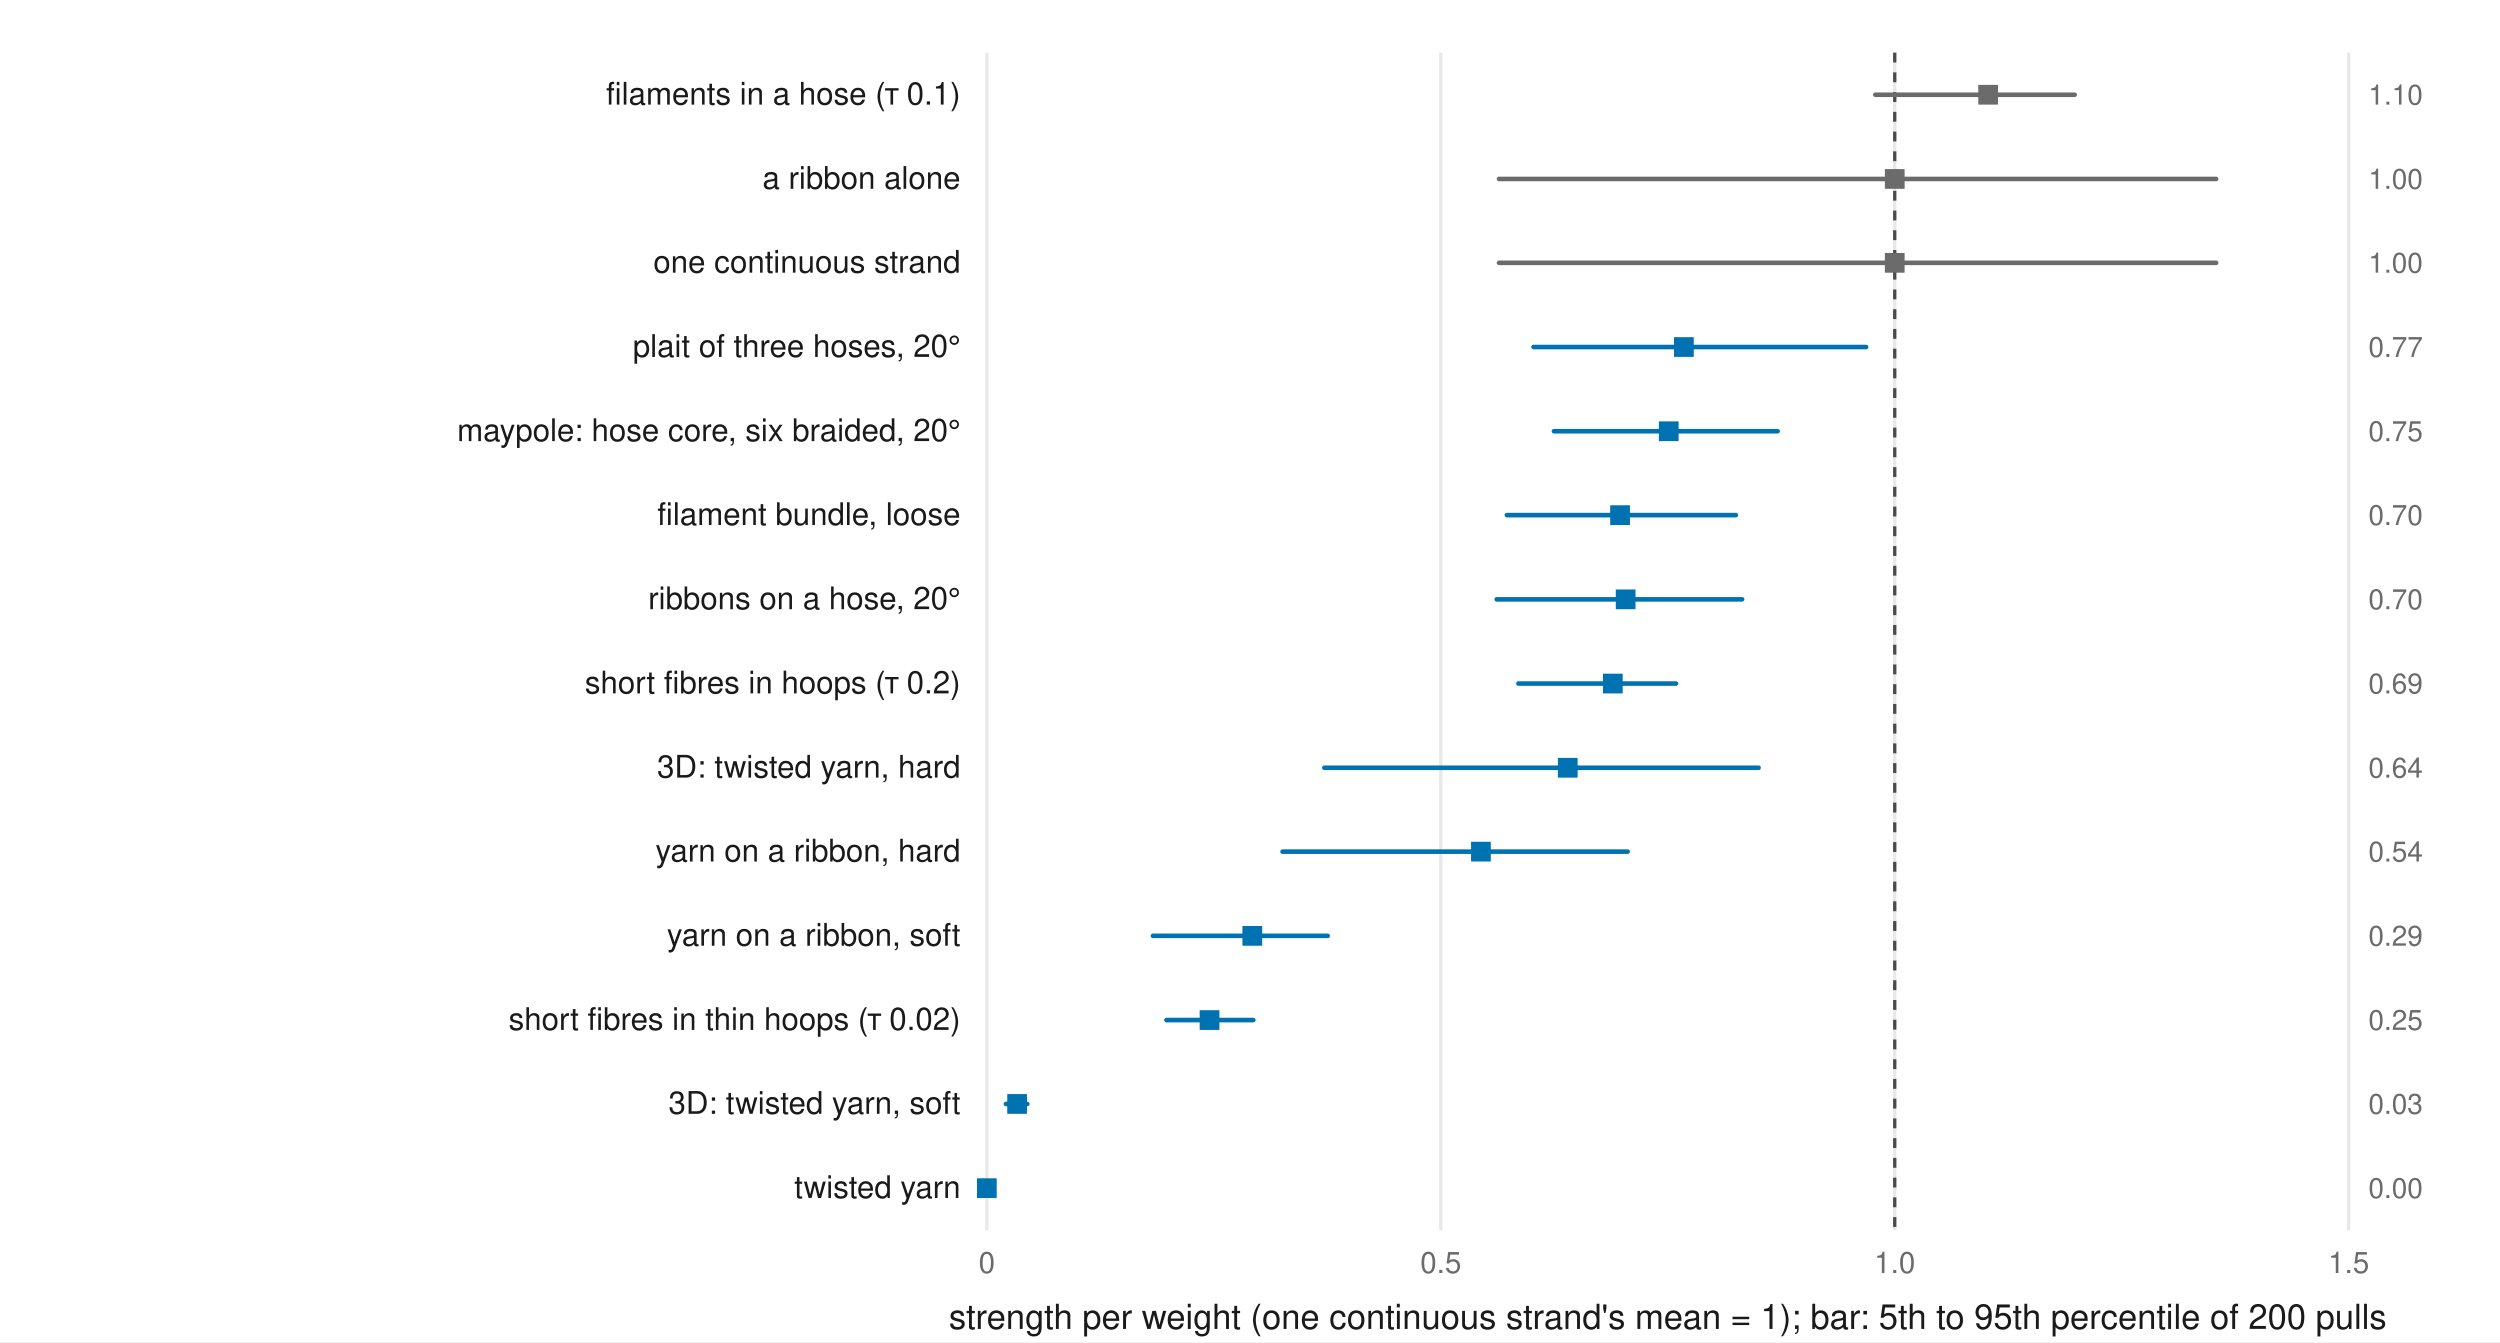
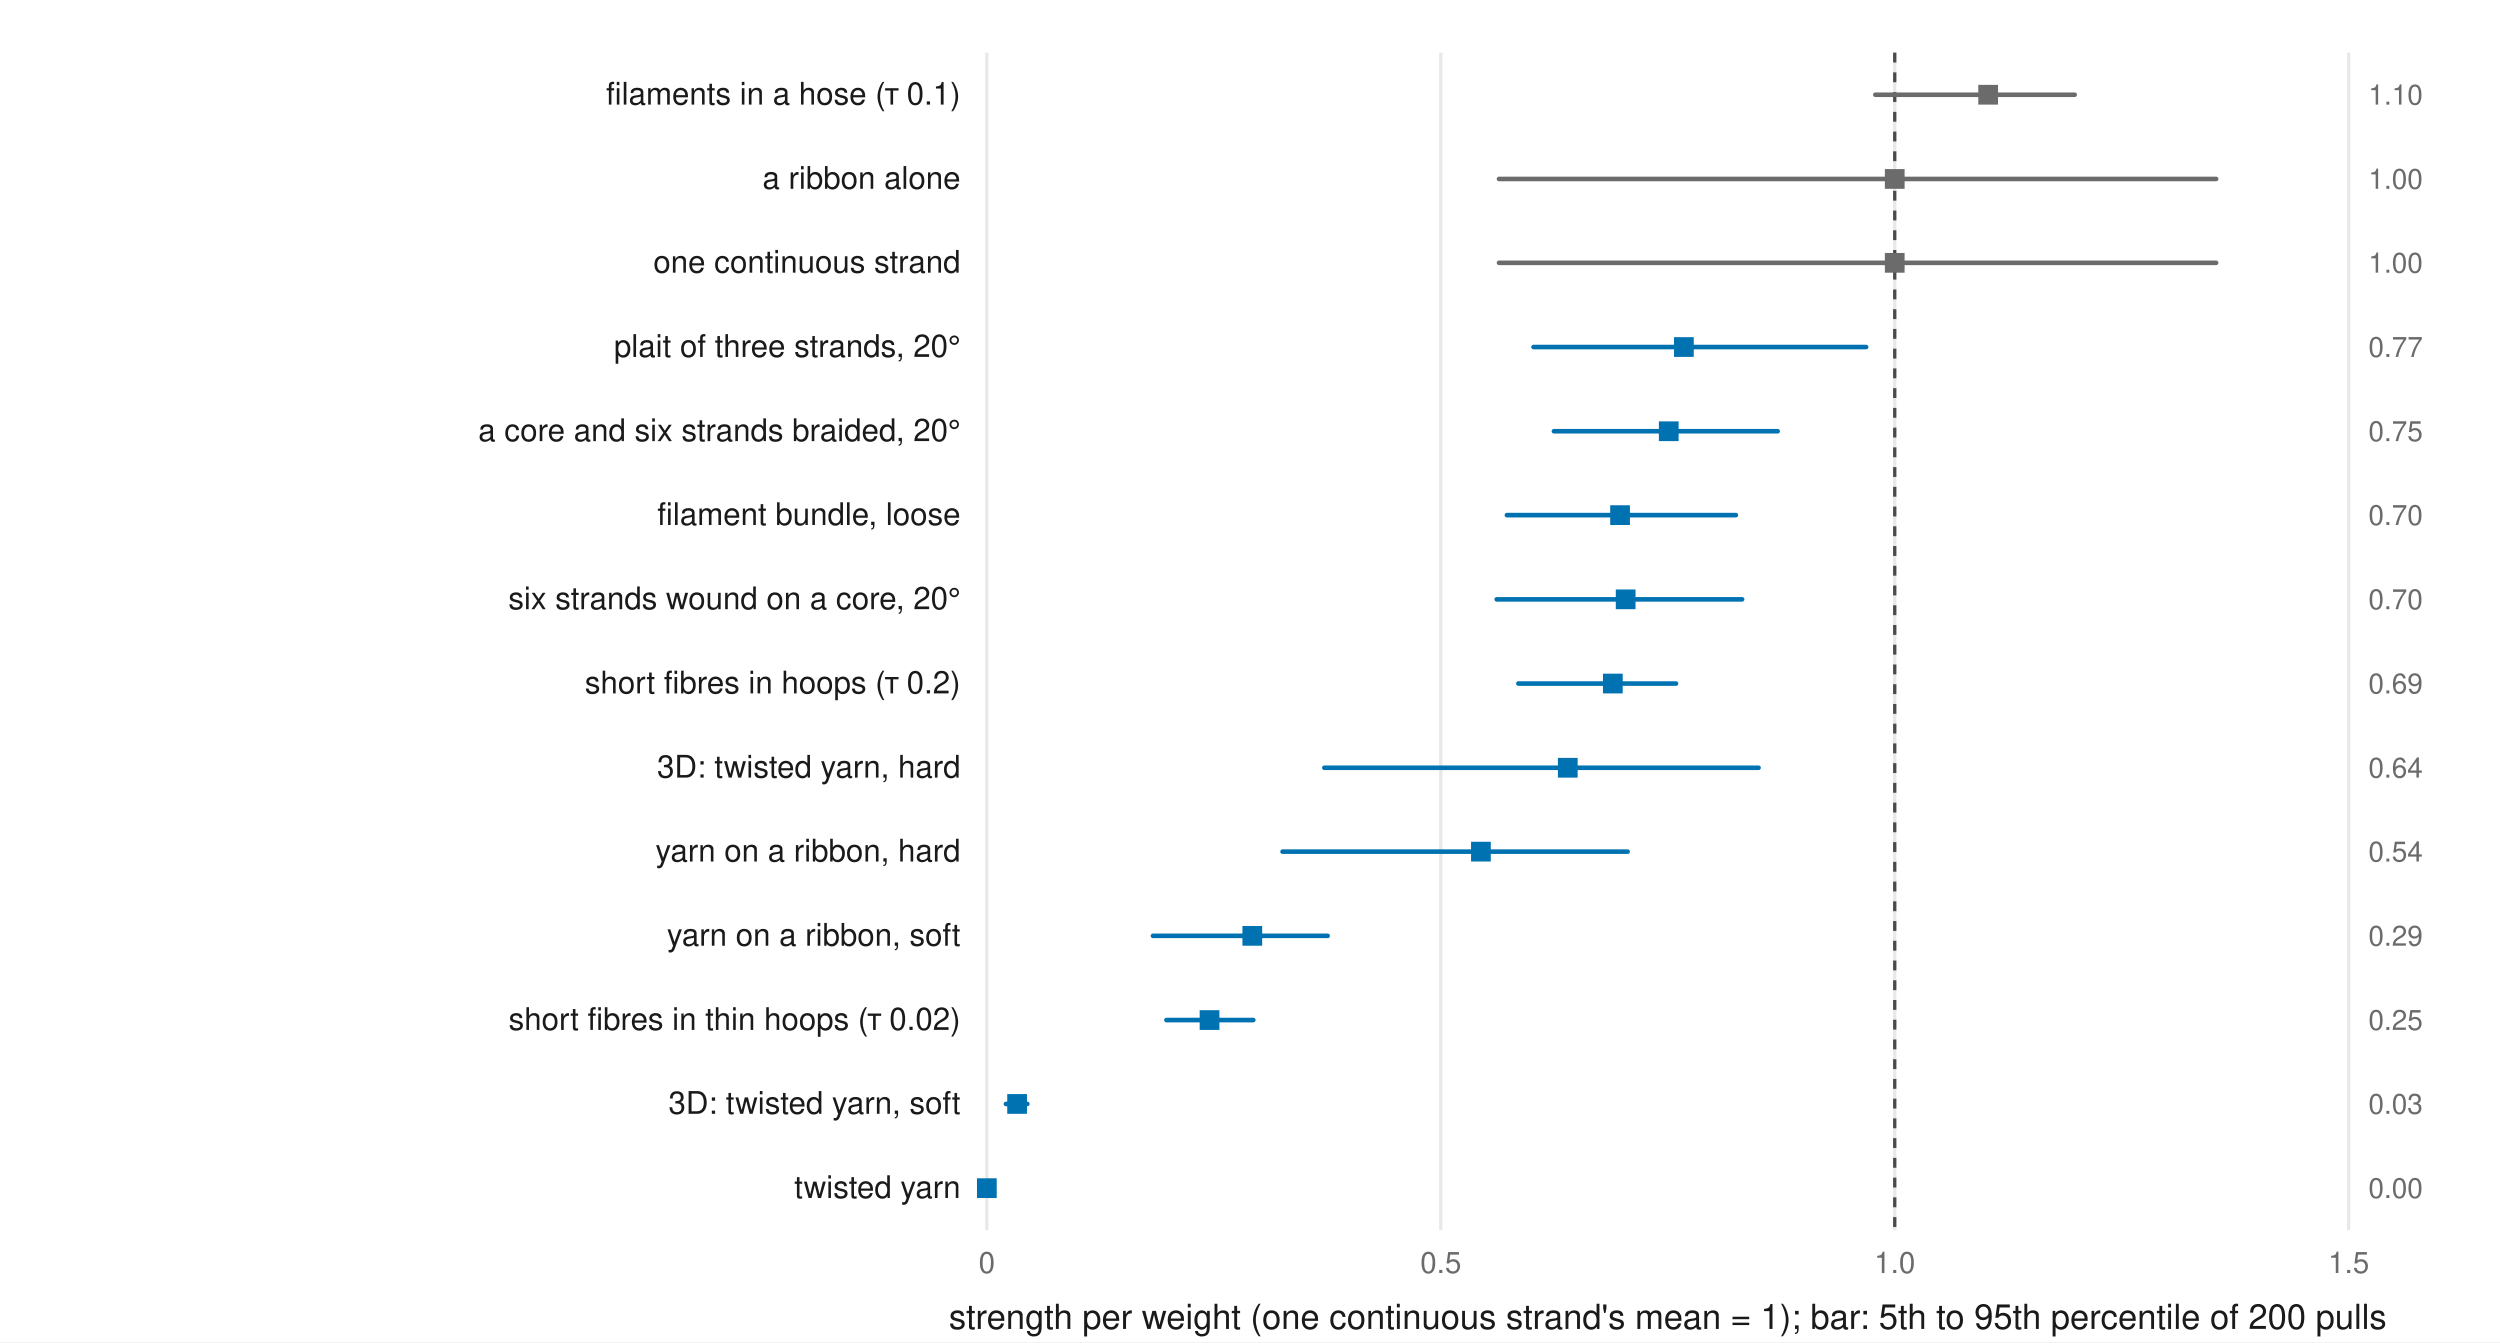
<svg xmlns="http://www.w3.org/2000/svg" viewBox="0 0 760 408" preserveAspectRatio="xMidYMid meet" role="img" aria-label="forest plot" style="width:100%;height:auto;display:block;font-family:'Helvetica Neue', Helvetica, Arial, sans-serif">
  <rect width="760" height="408" fill="#ffffff" />
  <line x1="300.0" y1="16.0" x2="300.0" y2="374.0" stroke="#e8e8e8" stroke-width="1" />
  <text x="300.0" y="387.0" font-family="'Helvetica Neue', Helvetica, Arial, sans-serif" font-size="9" fill="#6b6b6b" text-anchor="middle">0</text>
  <line x1="438.0" y1="16.0" x2="438.0" y2="374.0" stroke="#e8e8e8" stroke-width="1" />
  <text x="438.0" y="387.0" font-family="'Helvetica Neue', Helvetica, Arial, sans-serif" font-size="9" fill="#6b6b6b" text-anchor="middle">0.5</text>
  <line x1="576.0" y1="16.0" x2="576.0" y2="374.0" stroke="#e8e8e8" stroke-width="1" />
  <text x="576.0" y="387.0" font-family="'Helvetica Neue', Helvetica, Arial, sans-serif" font-size="9" fill="#6b6b6b" text-anchor="middle">1.0</text>
  <line x1="714.0" y1="16.0" x2="714.0" y2="374.0" stroke="#e8e8e8" stroke-width="1" />
  <text x="714.0" y="387.0" font-family="'Helvetica Neue', Helvetica, Arial, sans-serif" font-size="9" fill="#6b6b6b" text-anchor="middle">1.5</text>
  <line x1="576.0" y1="16.0" x2="576.0" y2="374.0" stroke="#4a4a4a" stroke-width="1" stroke-dasharray="3,3" />
  <line x1="570.1" y1="28.8" x2="630.7" y2="28.8" stroke="#6b6b6b" stroke-width="1.4" stroke-linecap="round" />
  <rect x="601.4" y="25.8" width="6" height="6" fill="#6b6b6b" />
  <text x="292.0" y="31.8" font-family="'Helvetica Neue', Helvetica, Arial, sans-serif" font-size="9.5" fill="#1a1a1a" text-anchor="end">filaments in a hose (τ 0.1)</text>
  <text x="720.0" y="31.8" font-family="'Helvetica Neue', Helvetica, Arial, sans-serif" font-size="8.5" fill="#6b6b6b" text-anchor="start">1.10</text>
  <line x1="455.7" y1="54.4" x2="673.7" y2="54.4" stroke="#6b6b6b" stroke-width="1.4" stroke-linecap="round" />
  <rect x="573.0" y="51.4" width="6" height="6" fill="#6b6b6b" />
  <text x="292.0" y="57.4" font-family="'Helvetica Neue', Helvetica, Arial, sans-serif" font-size="9.5" fill="#1a1a1a" text-anchor="end">a ribbon alone</text>
  <text x="720.0" y="57.4" font-family="'Helvetica Neue', Helvetica, Arial, sans-serif" font-size="8.5" fill="#6b6b6b" text-anchor="start">1.00</text>
  <line x1="455.7" y1="79.9" x2="673.7" y2="79.9" stroke="#6b6b6b" stroke-width="1.4" stroke-linecap="round" />
  <rect x="573.0" y="76.9" width="6" height="6" fill="#6b6b6b" />
  <text x="292.0" y="82.9" font-family="'Helvetica Neue', Helvetica, Arial, sans-serif" font-size="9.5" fill="#1a1a1a" text-anchor="end">one continuous strand</text>
  <text x="720.0" y="82.9" font-family="'Helvetica Neue', Helvetica, Arial, sans-serif" font-size="8.5" fill="#6b6b6b" text-anchor="start">1.00</text>
  <line x1="466.2" y1="105.5" x2="567.3" y2="105.5" stroke="#0072B2" stroke-width="1.4" stroke-linecap="round" />
  <rect x="508.9" y="102.5" width="6" height="6" fill="#0072B2" />
-   <text x="292.0" y="108.5" font-family="'Helvetica Neue', Helvetica, Arial, sans-serif" font-size="9.5" fill="#1a1a1a" text-anchor="end">plait of three hoses, 20°</text>
+   <text x="292.0" y="108.5" font-family="'Helvetica Neue', Helvetica, Arial, sans-serif" font-size="9.5" fill="#1a1a1a" text-anchor="end">plait of three strands, 20°</text>
  <text x="720.0" y="108.5" font-family="'Helvetica Neue', Helvetica, Arial, sans-serif" font-size="8.5" fill="#6b6b6b" text-anchor="start">0.77</text>
  <line x1="472.4" y1="131.1" x2="540.4" y2="131.1" stroke="#0072B2" stroke-width="1.4" stroke-linecap="round" />
  <rect x="504.3" y="128.1" width="6" height="6" fill="#0072B2" />
-   <text x="292.0" y="134.1" font-family="'Helvetica Neue', Helvetica, Arial, sans-serif" font-size="9.5" fill="#1a1a1a" text-anchor="end">maypole: hose core, six braided, 20°</text>
+   <text x="292.0" y="134.1" font-family="'Helvetica Neue', Helvetica, Arial, sans-serif" font-size="9.5" fill="#1a1a1a" text-anchor="end">a core and six strands braided, 20°</text>
  <text x="720.0" y="134.1" font-family="'Helvetica Neue', Helvetica, Arial, sans-serif" font-size="8.5" fill="#6b6b6b" text-anchor="start">0.75</text>
  <line x1="458.1" y1="156.6" x2="527.7" y2="156.6" stroke="#0072B2" stroke-width="1.4" stroke-linecap="round" />
  <rect x="489.5" y="153.6" width="6" height="6" fill="#0072B2" />
  <text x="292.0" y="159.6" font-family="'Helvetica Neue', Helvetica, Arial, sans-serif" font-size="9.5" fill="#1a1a1a" text-anchor="end">filament bundle, loose</text>
  <text x="720.0" y="159.6" font-family="'Helvetica Neue', Helvetica, Arial, sans-serif" font-size="8.5" fill="#6b6b6b" text-anchor="start">0.70</text>
  <line x1="455.0" y1="182.2" x2="529.6" y2="182.2" stroke="#0072B2" stroke-width="1.4" stroke-linecap="round" />
  <rect x="491.2" y="179.2" width="6" height="6" fill="#0072B2" />
-   <text x="292.0" y="185.2" font-family="'Helvetica Neue', Helvetica, Arial, sans-serif" font-size="9.5" fill="#1a1a1a" text-anchor="end">ribbons on a hose, 20°</text>
+   <text x="292.0" y="185.2" font-family="'Helvetica Neue', Helvetica, Arial, sans-serif" font-size="9.5" fill="#1a1a1a" text-anchor="end">six strands wound on a core, 20°</text>
  <text x="720.0" y="185.2" font-family="'Helvetica Neue', Helvetica, Arial, sans-serif" font-size="8.5" fill="#6b6b6b" text-anchor="start">0.70</text>
  <line x1="461.6" y1="207.8" x2="509.5" y2="207.8" stroke="#0072B2" stroke-width="1.4" stroke-linecap="round" />
  <rect x="487.3" y="204.8" width="6" height="6" fill="#0072B2" />
  <text x="292.0" y="210.8" font-family="'Helvetica Neue', Helvetica, Arial, sans-serif" font-size="9.5" fill="#1a1a1a" text-anchor="end">short fibres in hoops (τ 0.2)</text>
  <text x="720.0" y="210.8" font-family="'Helvetica Neue', Helvetica, Arial, sans-serif" font-size="8.5" fill="#6b6b6b" text-anchor="start">0.69</text>
  <line x1="402.6" y1="233.4" x2="534.6" y2="233.4" stroke="#0072B2" stroke-width="1.4" stroke-linecap="round" />
  <rect x="473.6" y="230.4" width="6" height="6" fill="#0072B2" />
  <text x="292.0" y="236.4" font-family="'Helvetica Neue', Helvetica, Arial, sans-serif" font-size="9.5" fill="#1a1a1a" text-anchor="end">3D: twisted yarn, hard</text>
  <text x="720.0" y="236.4" font-family="'Helvetica Neue', Helvetica, Arial, sans-serif" font-size="8.5" fill="#6b6b6b" text-anchor="start">0.64</text>
  <line x1="389.9" y1="258.9" x2="494.8" y2="258.9" stroke="#0072B2" stroke-width="1.4" stroke-linecap="round" />
  <rect x="447.2" y="255.9" width="6" height="6" fill="#0072B2" />
  <text x="292.0" y="261.9" font-family="'Helvetica Neue', Helvetica, Arial, sans-serif" font-size="9.5" fill="#1a1a1a" text-anchor="end">yarn on a ribbon, hard</text>
  <text x="720.0" y="261.9" font-family="'Helvetica Neue', Helvetica, Arial, sans-serif" font-size="8.5" fill="#6b6b6b" text-anchor="start">0.54</text>
  <line x1="350.5" y1="284.5" x2="403.6" y2="284.5" stroke="#0072B2" stroke-width="1.4" stroke-linecap="round" />
  <rect x="377.7" y="281.5" width="6" height="6" fill="#0072B2" />
  <text x="292.0" y="287.5" font-family="'Helvetica Neue', Helvetica, Arial, sans-serif" font-size="9.5" fill="#1a1a1a" text-anchor="end">yarn on a ribbon, soft</text>
  <text x="720.0" y="287.5" font-family="'Helvetica Neue', Helvetica, Arial, sans-serif" font-size="8.5" fill="#6b6b6b" text-anchor="start">0.29</text>
  <line x1="354.6" y1="310.1" x2="381.0" y2="310.1" stroke="#0072B2" stroke-width="1.4" stroke-linecap="round" />
  <rect x="364.7" y="307.1" width="6" height="6" fill="#0072B2" />
  <text x="292.0" y="313.1" font-family="'Helvetica Neue', Helvetica, Arial, sans-serif" font-size="9.5" fill="#1a1a1a" text-anchor="end">short fibres in thin hoops (τ 0.02)</text>
  <text x="720.0" y="313.1" font-family="'Helvetica Neue', Helvetica, Arial, sans-serif" font-size="8.5" fill="#6b6b6b" text-anchor="start">0.25</text>
  <line x1="305.8" y1="335.6" x2="312.3" y2="335.6" stroke="#0072B2" stroke-width="1.4" stroke-linecap="round" />
  <rect x="306.2" y="332.6" width="6" height="6" fill="#0072B2" />
  <text x="292.0" y="338.6" font-family="'Helvetica Neue', Helvetica, Arial, sans-serif" font-size="9.5" fill="#1a1a1a" text-anchor="end">3D: twisted yarn, soft</text>
  <text x="720.0" y="338.6" font-family="'Helvetica Neue', Helvetica, Arial, sans-serif" font-size="8.5" fill="#6b6b6b" text-anchor="start">0.03</text>
  <line x1="300.0" y1="361.2" x2="300.0" y2="361.2" stroke="#0072B2" stroke-width="1.4" stroke-linecap="round" />
  <rect x="297.0" y="358.2" width="6" height="6" fill="#0072B2" />
  <text x="292.0" y="364.2" font-family="'Helvetica Neue', Helvetica, Arial, sans-serif" font-size="9.5" fill="#1a1a1a" text-anchor="end">twisted yarn</text>
  <text x="720.0" y="364.2" font-family="'Helvetica Neue', Helvetica, Arial, sans-serif" font-size="8.5" fill="#6b6b6b" text-anchor="start">0.00</text>
  <text x="507.0" y="404.0" font-family="'Helvetica Neue', Helvetica, Arial, sans-serif" font-size="10.5" fill="#1a1a1a" text-anchor="middle">strength per weight (one continuous strand's mean = 1); bar: 5th to 95th percentile of 200 pulls</text>
</svg>
